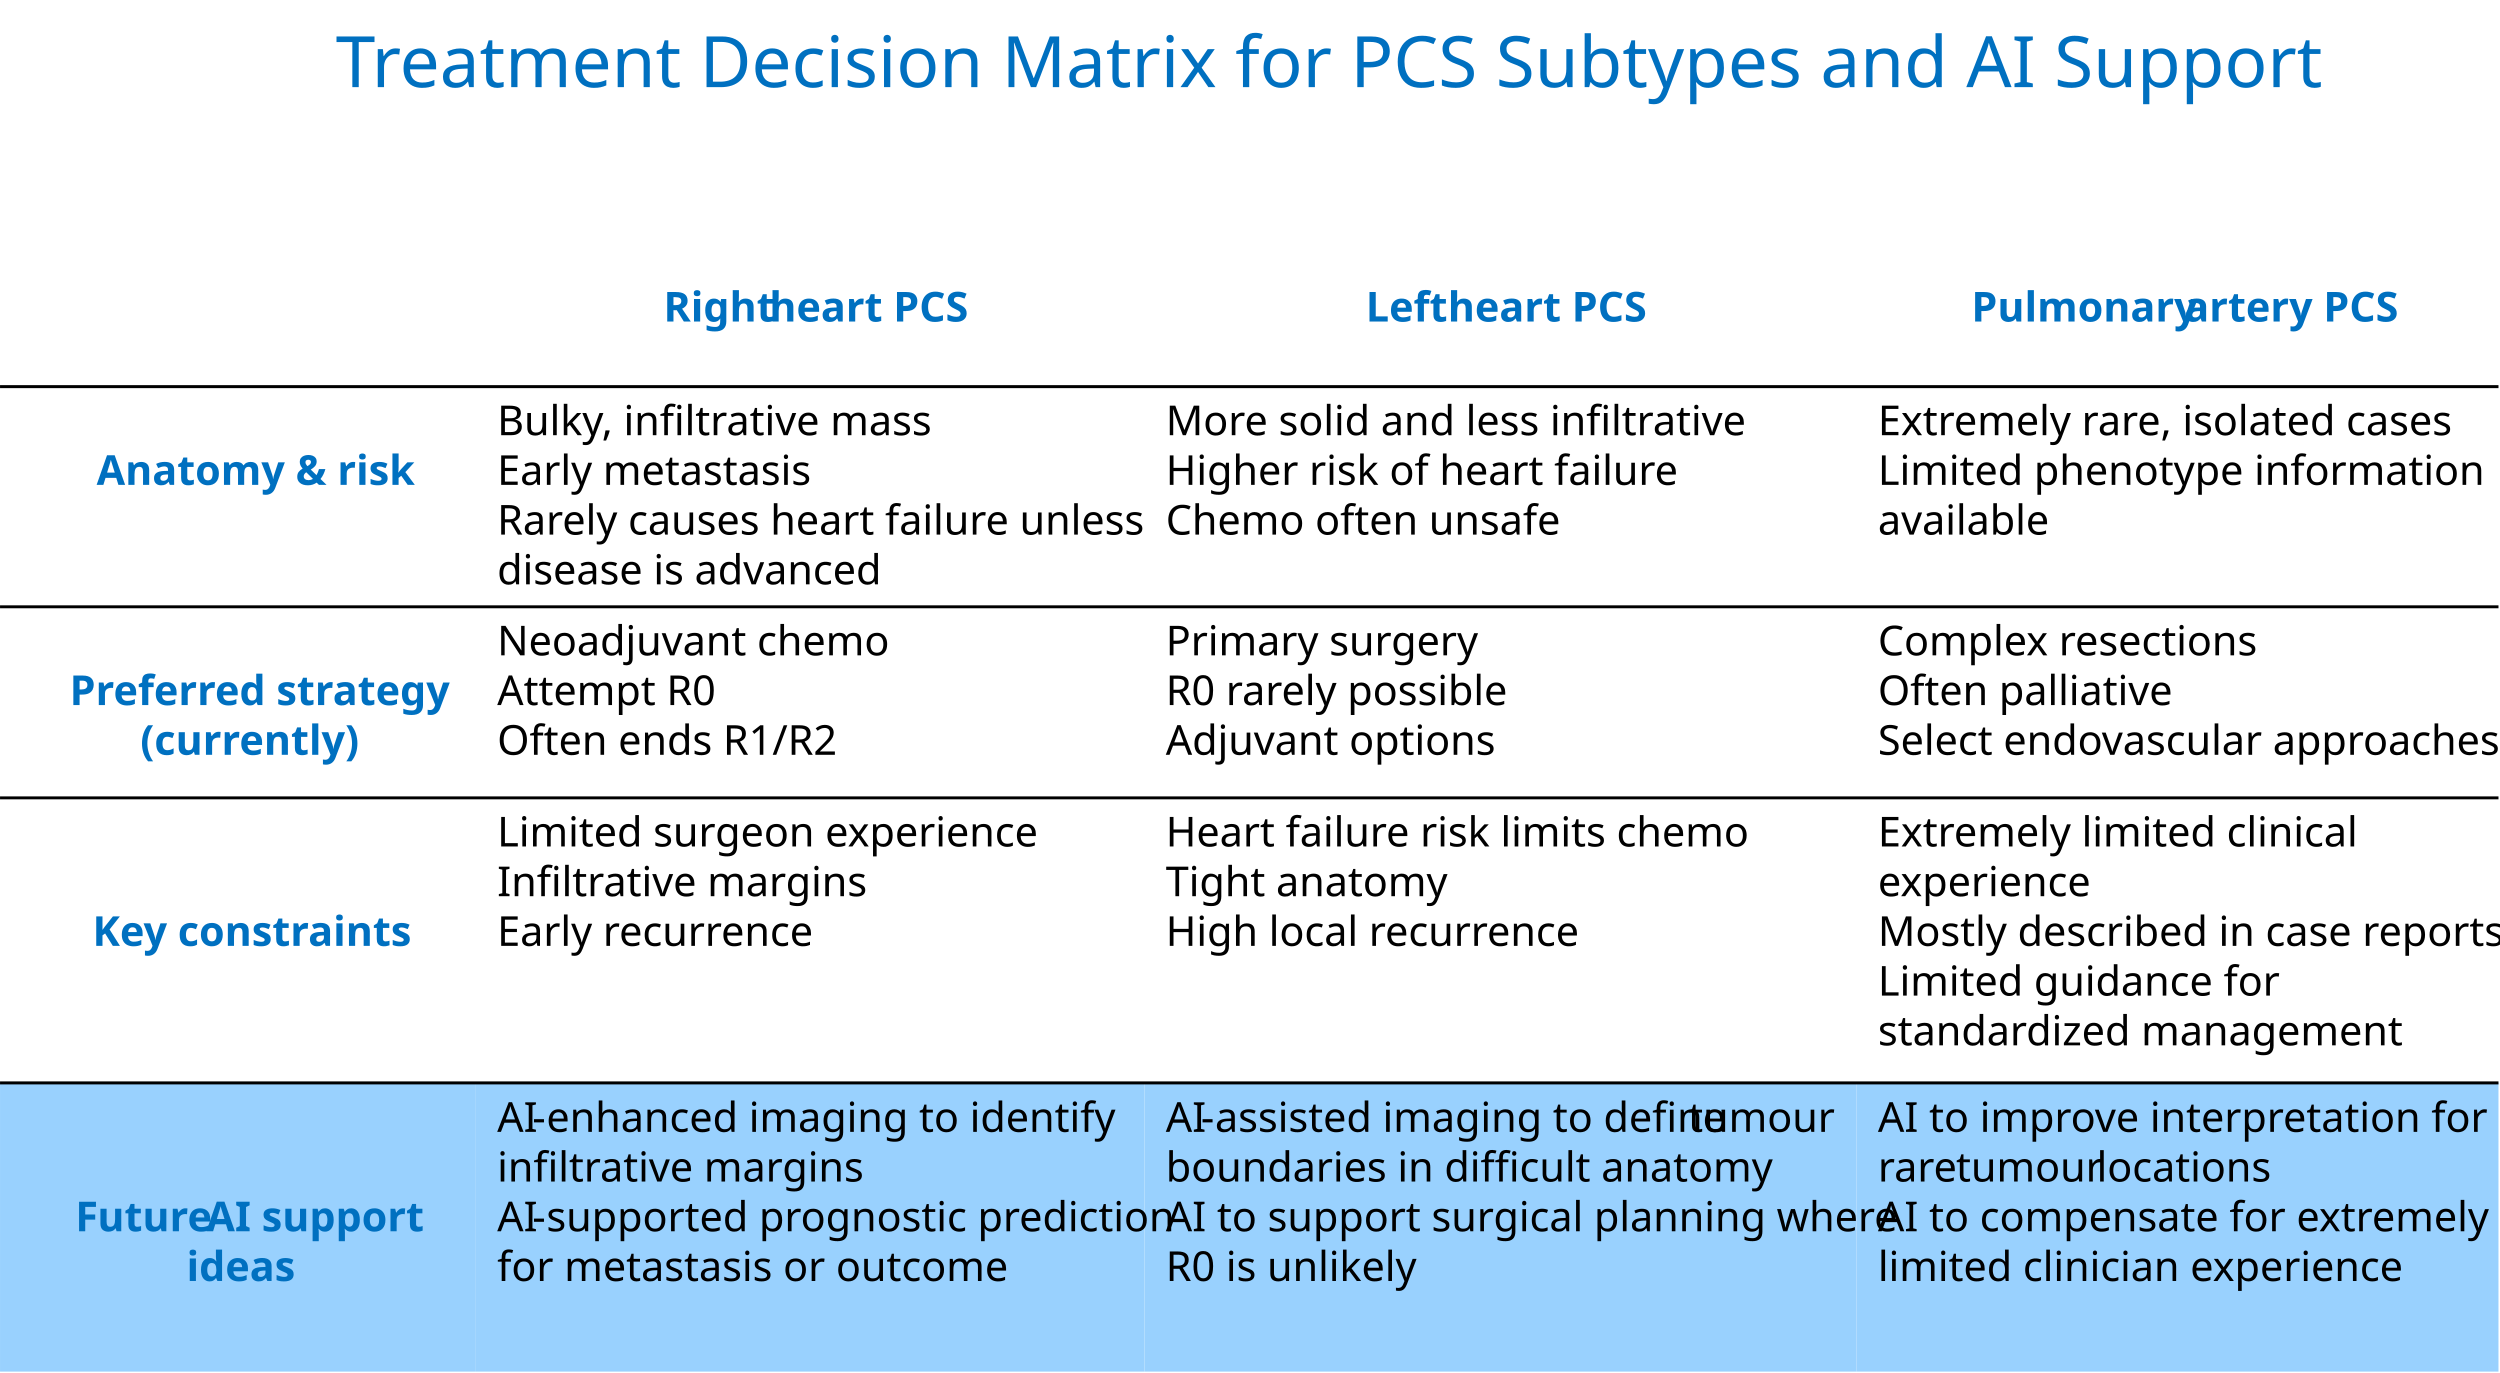
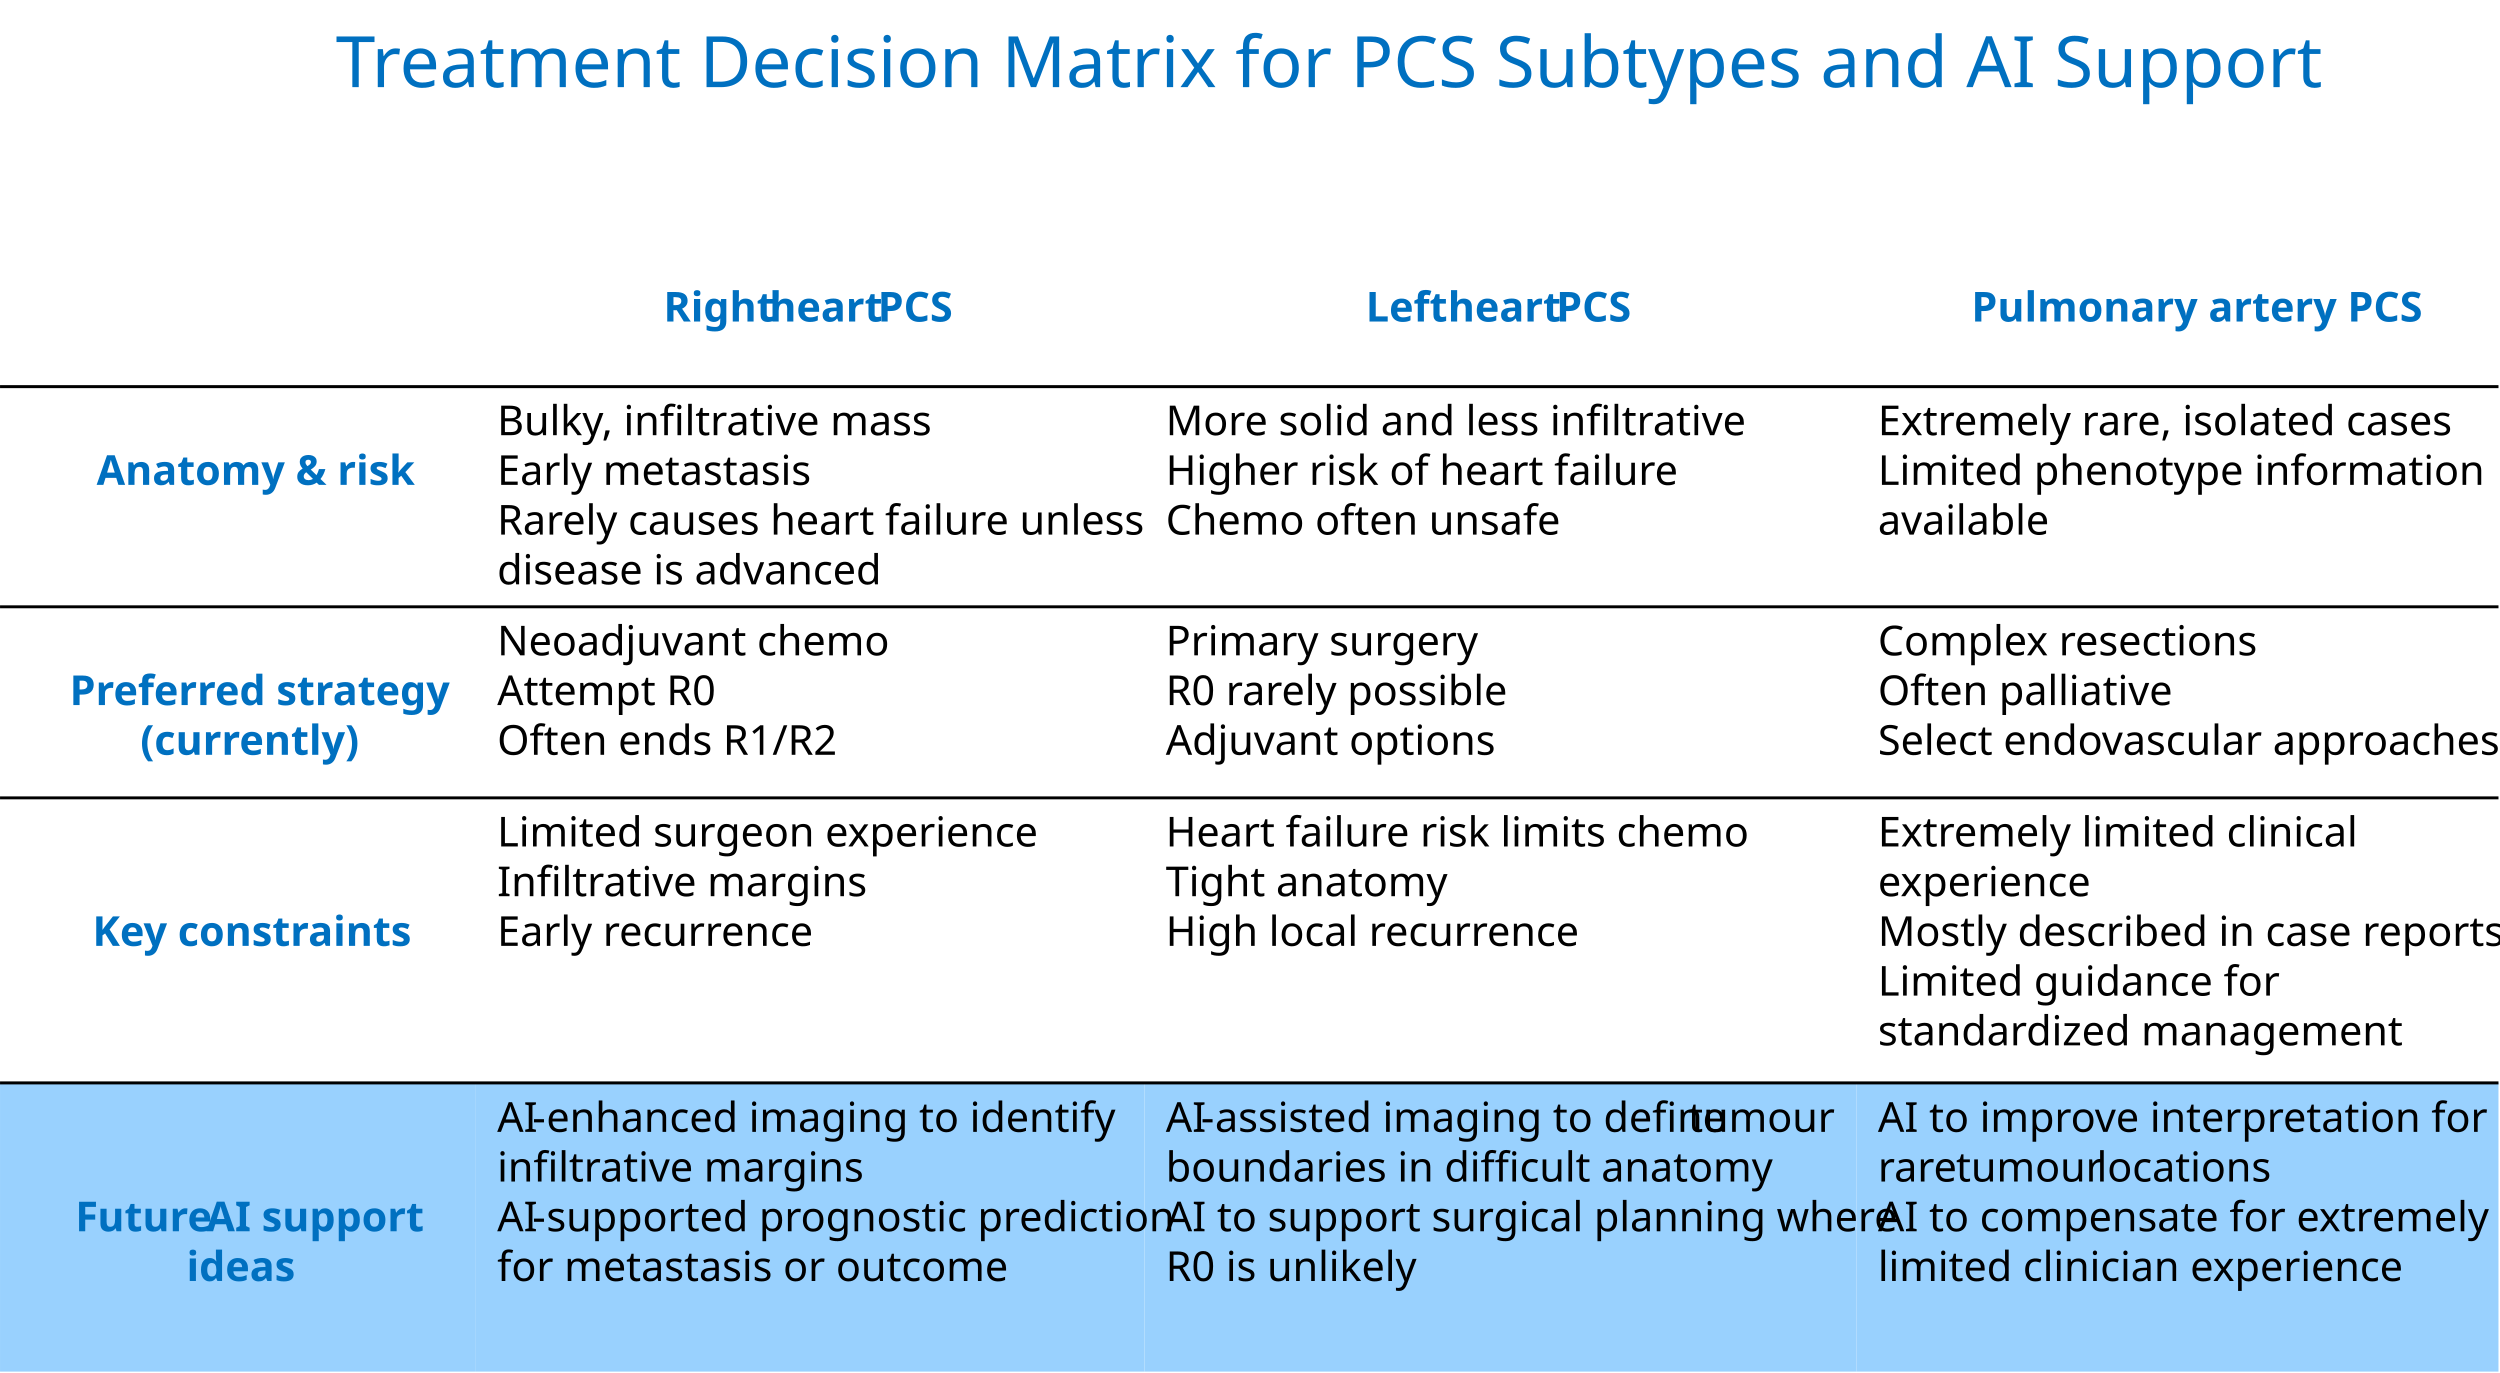
<svg xmlns="http://www.w3.org/2000/svg" width="3872" height="2125" xml:space="preserve" overflow="hidden">
  <g transform="translate(-275 -119)">
    <path d="M275.042 1796.21 1012.05 1796.21 1012.05 2243.35 275.042 2243.35Z" fill="#99D1FE" fill-rule="evenodd" />
    <path d="M1012.05 1796.21 2047.56 1796.21 2047.56 2243.35 1012.05 2243.35Z" fill="#99D1FE" fill-rule="evenodd" />
    <path d="M2047.56 1796.21 3150.53 1796.21 3150.53 2243.35 2047.56 2243.35Z" fill="#99D1FE" fill-rule="evenodd" />
    <path d="M3150.53 1796.21 4144.64 1796.21 4144.64 2243.35 3150.53 2243.35Z" fill="#99D1FE" fill-rule="evenodd" />
    <path d="M275.042 717.82 4144.64 717.82" stroke="#000000" stroke-width="4.583" stroke-linejoin="round" stroke-miterlimit="10" fill="none" fill-rule="evenodd" />
    <path d="M275.042 1058.82 4144.64 1058.82" stroke="#000000" stroke-width="4.583" stroke-linejoin="round" stroke-miterlimit="10" fill="none" fill-rule="evenodd" />
    <path d="M275.042 1354.72 4144.64 1354.72" stroke="#000000" stroke-width="4.583" stroke-linejoin="round" stroke-miterlimit="10" fill="none" fill-rule="evenodd" />
    <path d="M275.042 1796.21 4144.64 1796.21" stroke="#000000" stroke-width="4.583" stroke-linejoin="round" stroke-miterlimit="10" fill="none" fill-rule="evenodd" />
-     <text fill="#0070C0" font-family="Aptos,Aptos_MSFontService,sans-serif" font-weight="700" font-size="64" transform="matrix(1 0 0 1 3328.32 617)">Pulmonary </text>
-     <text fill="#0070C0" font-family="Aptos,Aptos_MSFontService,sans-serif" font-weight="700" font-size="64" transform="matrix(1 0 0 1 3657.98 617)">artery PCS</text>
-     <text fill="#0070C0" font-family="Aptos,Aptos_MSFontService,sans-serif" font-weight="700" font-size="64" transform="matrix(1 0 0 1 2390.31 617)">Left </text>
-     <text fill="#0070C0" font-family="Aptos,Aptos_MSFontService,sans-serif" font-weight="700" font-size="64" transform="matrix(1 0 0 1 2517.31 617)">heart PCS</text>
-     <text fill="#0070C0" font-family="Aptos,Aptos_MSFontService,sans-serif" font-weight="700" font-size="64" transform="matrix(1 0 0 1 1302.64 617)">Right </text>
-     <text fill="#0070C0" font-family="Aptos,Aptos_MSFontService,sans-serif" font-weight="700" font-size="64" transform="matrix(1 0 0 1 1466.5 617)">heart PCS</text>
+     <text fill="#0070C0" font-family="Aptos,Aptos_MSFontService,sans-serif" font-weight="700" font-size="64" transform="matrix(1 0 0 1 3328.32 617)">Pulmonary artery PCS</text>
+     <text fill="#0070C0" font-family="Aptos,Aptos_MSFontService,sans-serif" font-weight="700" font-size="64" transform="matrix(1 0 0 1 2390.31 617)">Left</text>
+     <text fill="#0070C0" font-family="Aptos,Aptos_MSFontService,sans-serif" font-weight="700" font-size="64" transform="matrix(1 0 0 1 2517.31 617)">heart </text>
+     <text fill="#0070C0" font-family="Aptos,Aptos_MSFontService,sans-serif" font-weight="700" font-size="64" transform="matrix(1 0 0 1 2685.18 617)">PCS</text>
+     <text fill="#0070C0" font-family="Aptos,Aptos_MSFontService,sans-serif" font-weight="700" font-size="64" transform="matrix(1 0 0 1 1302.64 617)">Right</text>
+     <text fill="#0070C0" font-family="Aptos,Aptos_MSFontService,sans-serif" font-weight="700" font-size="64" transform="matrix(1 0 0 1 1466.5 617)">heart </text>
+     <text fill="#0070C0" font-family="Aptos,Aptos_MSFontService,sans-serif" font-weight="700" font-size="64" transform="matrix(1 0 0 1 1634.36 617)">PCS</text>
    <g>
      <text font-family="Aptos,Aptos_MSFontService,sans-serif" font-weight="400" font-size="64" transform="matrix(1 0 0 1 3183.53 793)">Extremely rare, isolated cases </text>
    </g>
    <g>
      <text font-family="Aptos,Aptos_MSFontService,sans-serif" font-weight="400" font-size="64" transform="matrix(1 0 0 1 3183.53 870)">Limited phenotype information </text>
    </g>
    <g>
      <text font-family="Aptos,Aptos_MSFontService,sans-serif" font-weight="400" font-size="64" transform="matrix(1 0 0 1 3183.53 947)">available</text>
    </g>
    <g>
      <text font-family="Aptos,Aptos_MSFontService,sans-serif" font-weight="400" font-size="64" transform="matrix(1 0 0 1 2080.56 793)">More solid and less infiltrative</text>
    </g>
    <g>
      <text font-family="Aptos,Aptos_MSFontService,sans-serif" font-weight="400" font-size="64" transform="matrix(1 0 0 1 2080.56 870)">Higher risk of heart failure</text>
    </g>
    <g>
      <text font-family="Aptos,Aptos_MSFontService,sans-serif" font-weight="400" font-size="64" transform="matrix(1 0 0 1 2080.56 947)">Chemo often unsafe</text>
    </g>
    <g>
      <text font-family="Aptos,Aptos_MSFontService,sans-serif" font-weight="400" font-size="64" transform="matrix(1 0 0 1 1045.05 793)">Bulky, infiltrative mass</text>
    </g>
    <g>
      <text font-family="Aptos,Aptos_MSFontService,sans-serif" font-weight="400" font-size="64" transform="matrix(1 0 0 1 1045.05 870)">Early metastasis</text>
    </g>
    <g>
      <text font-family="Aptos,Aptos_MSFontService,sans-serif" font-weight="400" font-size="64" transform="matrix(1 0 0 1 1045.05 947)">Rarely causes heart failure unless </text>
    </g>
    <g>
      <text font-family="Aptos,Aptos_MSFontService,sans-serif" font-weight="400" font-size="64" transform="matrix(1 0 0 1 1045.05 1024)">disease is advanced</text>
    </g>
    <text fill="#0070C0" font-family="Aptos,Aptos_MSFontService,sans-serif" font-weight="700" font-size="64" transform="matrix(1 0 0 1 424.647 870)">Anatomy &amp; risk</text>
    <g>
      <text font-family="Aptos,Aptos_MSFontService,sans-serif" font-weight="400" font-size="64" transform="matrix(1 0 0 1 3183.53 1134)">Complex resections</text>
    </g>
    <g>
      <text font-family="Aptos,Aptos_MSFontService,sans-serif" font-weight="400" font-size="64" transform="matrix(1 0 0 1 3183.53 1211)">Often palliative</text>
    </g>
    <g>
      <text font-family="Aptos,Aptos_MSFontService,sans-serif" font-weight="400" font-size="64" transform="matrix(1 0 0 1 3183.53 1288)">Select endovascular approaches</text>
    </g>
    <g>
      <text font-family="Aptos,Aptos_MSFontService,sans-serif" font-weight="400" font-size="64" transform="matrix(1 0 0 1 2080.56 1134)">Primary surgery</text>
    </g>
    <g>
      <text font-family="Aptos,Aptos_MSFontService,sans-serif" font-weight="400" font-size="64" transform="matrix(1 0 0 1 2080.56 1211)">R0 rarely possible</text>
    </g>
    <g>
      <text font-family="Aptos,Aptos_MSFontService,sans-serif" font-weight="400" font-size="64" transform="matrix(1 0 0 1 2080.56 1288)">Adjuvant options</text>
    </g>
    <g>
      <text font-family="Aptos,Aptos_MSFontService,sans-serif" font-weight="400" font-size="64" transform="matrix(1 0 0 1 1045.05 1134)">Neoadjuvant chemo</text>
    </g>
    <g>
      <text font-family="Aptos,Aptos_MSFontService,sans-serif" font-weight="400" font-size="64" transform="matrix(1 0 0 1 1045.05 1211)">Attempt R0</text>
    </g>
    <g>
      <text font-family="Aptos,Aptos_MSFontService,sans-serif" font-weight="400" font-size="64" transform="matrix(1 0 0 1 1045.05 1288)">Often ends R1/R2</text>
    </g>
    <text fill="#0070C0" font-family="Aptos,Aptos_MSFontService,sans-serif" font-weight="700" font-size="64" transform="matrix(1 0 0 1 382.836 1211)">Preferred strategy </text>
    <text fill="#0070C0" font-family="Aptos,Aptos_MSFontService,sans-serif" font-weight="700" font-size="64" transform="matrix(1 0 0 1 492.355 1288)">(currently)</text>
    <g>
      <text font-family="Aptos,Aptos_MSFontService,sans-serif" font-weight="400" font-size="64" transform="matrix(1 0 0 1 3183.53 1430)">Extremely limited clinical </text>
    </g>
    <g>
      <text font-family="Aptos,Aptos_MSFontService,sans-serif" font-weight="400" font-size="64" transform="matrix(1 0 0 1 3183.53 1507)">experience</text>
    </g>
    <g>
      <text font-family="Aptos,Aptos_MSFontService,sans-serif" font-weight="400" font-size="64" transform="matrix(1 0 0 1 3183.53 1584)">Mostly described in case reports</text>
    </g>
    <g>
      <text font-family="Aptos,Aptos_MSFontService,sans-serif" font-weight="400" font-size="64" transform="matrix(1 0 0 1 3183.53 1661)">Limited guidance for </text>
    </g>
    <g>
      <text font-family="Aptos,Aptos_MSFontService,sans-serif" font-weight="400" font-size="64" transform="matrix(1 0 0 1 3183.53 1738)">standardized management</text>
    </g>
    <g>
      <text font-family="Aptos,Aptos_MSFontService,sans-serif" font-weight="400" font-size="64" transform="matrix(1 0 0 1 2080.56 1430)">Heart failure risk limits chemo</text>
    </g>
    <g>
      <text font-family="Aptos,Aptos_MSFontService,sans-serif" font-weight="400" font-size="64" transform="matrix(1 0 0 1 2080.56 1507)">Tight anatomy</text>
    </g>
    <g>
      <text font-family="Aptos,Aptos_MSFontService,sans-serif" font-weight="400" font-size="64" transform="matrix(1 0 0 1 2080.56 1584)">High local recurrence</text>
    </g>
    <g>
      <text font-family="Aptos,Aptos_MSFontService,sans-serif" font-weight="400" font-size="64" transform="matrix(1 0 0 1 1045.05 1430)">Limited surgeon experience</text>
    </g>
    <g>
      <text font-family="Aptos,Aptos_MSFontService,sans-serif" font-weight="400" font-size="64" transform="matrix(1 0 0 1 1045.05 1507)">Infiltrative margins</text>
    </g>
    <g>
      <text font-family="Aptos,Aptos_MSFontService,sans-serif" font-weight="400" font-size="64" transform="matrix(1 0 0 1 1045.05 1584)">Early recurrence</text>
    </g>
    <text fill="#0070C0" font-family="Aptos,Aptos_MSFontService,sans-serif" font-weight="700" font-size="64" transform="matrix(1 0 0 1 418.3 1584)">Key constraints</text>
    <g>
      <text font-family="Aptos,Aptos_MSFontService,sans-serif" font-weight="400" font-size="64" transform="matrix(1 0 0 1 3183.53 1872)">AI to improve interpretation for </text>
    </g>
    <g>
      <text font-family="Aptos,Aptos_MSFontService,sans-serif" font-weight="400" font-size="64" transform="matrix(1 0 0 1 3183.53 1949)">rare </text>
    </g>
    <text font-family="Aptos,Aptos_MSFontService,sans-serif" font-weight="400" font-size="64" transform="matrix(1 0 0 1 3304.51 1949)">tumour</text>
    <text font-family="Aptos,Aptos_MSFontService,sans-serif" font-weight="400" font-size="64" transform="matrix(1 0 0 1 3522.21 1949)">locations</text>
    <g>
      <text font-family="Aptos,Aptos_MSFontService,sans-serif" font-weight="400" font-size="64" transform="matrix(1 0 0 1 3183.53 2026)">AI to compensate for extremely </text>
    </g>
    <g>
      <text font-family="Aptos,Aptos_MSFontService,sans-serif" font-weight="400" font-size="64" transform="matrix(1 0 0 1 3183.53 2103)">limited clinician experience</text>
    </g>
    <g>
      <text font-family="Aptos,Aptos_MSFontService,sans-serif" font-weight="400" font-size="64" transform="matrix(1 0 0 1 2080.56 1872)">AI</text>
    </g>
    <text font-family="Aptos,Aptos_MSFontService,sans-serif" font-weight="400" font-size="64" transform="matrix(1 0 0 1 2134.98 1872)">-</text>
    <text font-family="Aptos,Aptos_MSFontService,sans-serif" font-weight="400" font-size="64" transform="matrix(1 0 0 1 2156.76 1872)">assisted imaging to define </text>
    <text font-family="Aptos,Aptos_MSFontService,sans-serif" font-weight="400" font-size="64" transform="matrix(1 0 0 1 2889.65 1872)">tumour</text>
    <g>
      <text font-family="Aptos,Aptos_MSFontService,sans-serif" font-weight="400" font-size="64" transform="matrix(1 0 0 1 2080.56 1949)">boundaries in difficult anatomy</text>
    </g>
    <g>
      <text font-family="Aptos,Aptos_MSFontService,sans-serif" font-weight="400" font-size="64" transform="matrix(1 0 0 1 2080.56 2026)">AI to support surgical planning where </text>
    </g>
    <g>
      <text font-family="Aptos,Aptos_MSFontService,sans-serif" font-weight="400" font-size="64" transform="matrix(1 0 0 1 2080.56 2103)">R0 is unlikely</text>
    </g>
    <g>
      <text font-family="Aptos,Aptos_MSFontService,sans-serif" font-weight="400" font-size="64" transform="matrix(1 0 0 1 1045.05 1872)">AI</text>
    </g>
    <text font-family="Aptos,Aptos_MSFontService,sans-serif" font-weight="400" font-size="64" transform="matrix(1 0 0 1 1099.48 1872)">-</text>
    <text font-family="Aptos,Aptos_MSFontService,sans-serif" font-weight="400" font-size="64" transform="matrix(1 0 0 1 1121.25 1872)">enhanced imaging to identify </text>
    <g>
      <text font-family="Aptos,Aptos_MSFontService,sans-serif" font-weight="400" font-size="64" transform="matrix(1 0 0 1 1045.05 1949)">infiltrative margins</text>
    </g>
    <g>
      <text font-family="Aptos,Aptos_MSFontService,sans-serif" font-weight="400" font-size="64" transform="matrix(1 0 0 1 1045.05 2026)">AI</text>
    </g>
    <text font-family="Aptos,Aptos_MSFontService,sans-serif" font-weight="400" font-size="64" transform="matrix(1 0 0 1 1099.48 2026)">-</text>
    <g>
      <text font-family="Aptos,Aptos_MSFontService,sans-serif" font-weight="400" font-size="64" transform="matrix(1 0 0 1 1121.25 2026)">supported prognostic prediction </text>
    </g>
    <g>
      <text font-family="Aptos,Aptos_MSFontService,sans-serif" font-weight="400" font-size="64" transform="matrix(1 0 0 1 1045.05 2103)">for metastasis or outcome</text>
    </g>
    <text fill="#0070C0" font-family="Aptos,Aptos_MSFontService,sans-serif" font-weight="700" font-size="64" transform="matrix(1 0 0 1 391.693 2026)">F</text>
    <text fill="#0070C0" font-family="Aptos,Aptos_MSFontService,sans-serif" font-weight="700" font-size="64" transform="matrix(1 0 0 1 425.747 2026)">uture</text>
    <text fill="#0070C0" font-family="Aptos,Aptos_MSFontService,sans-serif" font-weight="700" font-size="64" transform="matrix(1 0 0 1 594.62 2026)">AI support </text>
    <text fill="#0070C0" font-family="Aptos,Aptos_MSFontService,sans-serif" font-weight="700" font-size="64" transform="matrix(1 0 0 1 563.912 2103)">ideas</text>
    <text fill="#0070C0" font-family="Aptos,Aptos_MSFontService,sans-serif" font-weight="400" font-size="110" transform="matrix(1 0 0 1 795.082 254)">Treatment Decision Matrix for PCS Subtypes and AI Support</text>
  </g>
</svg>
